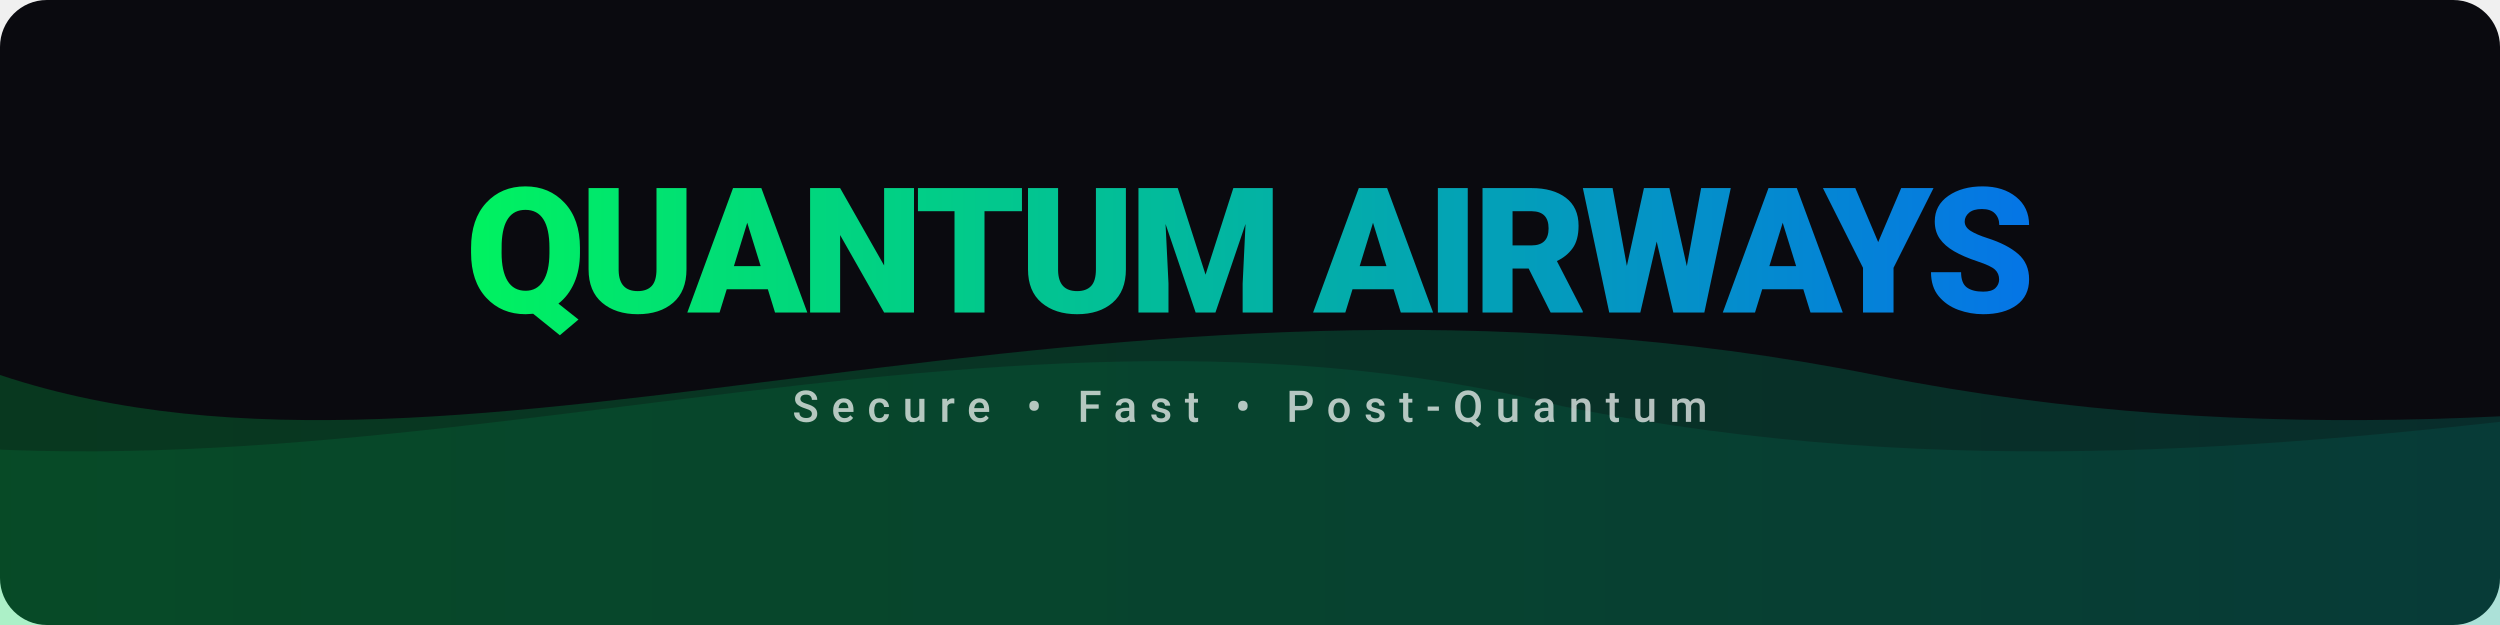
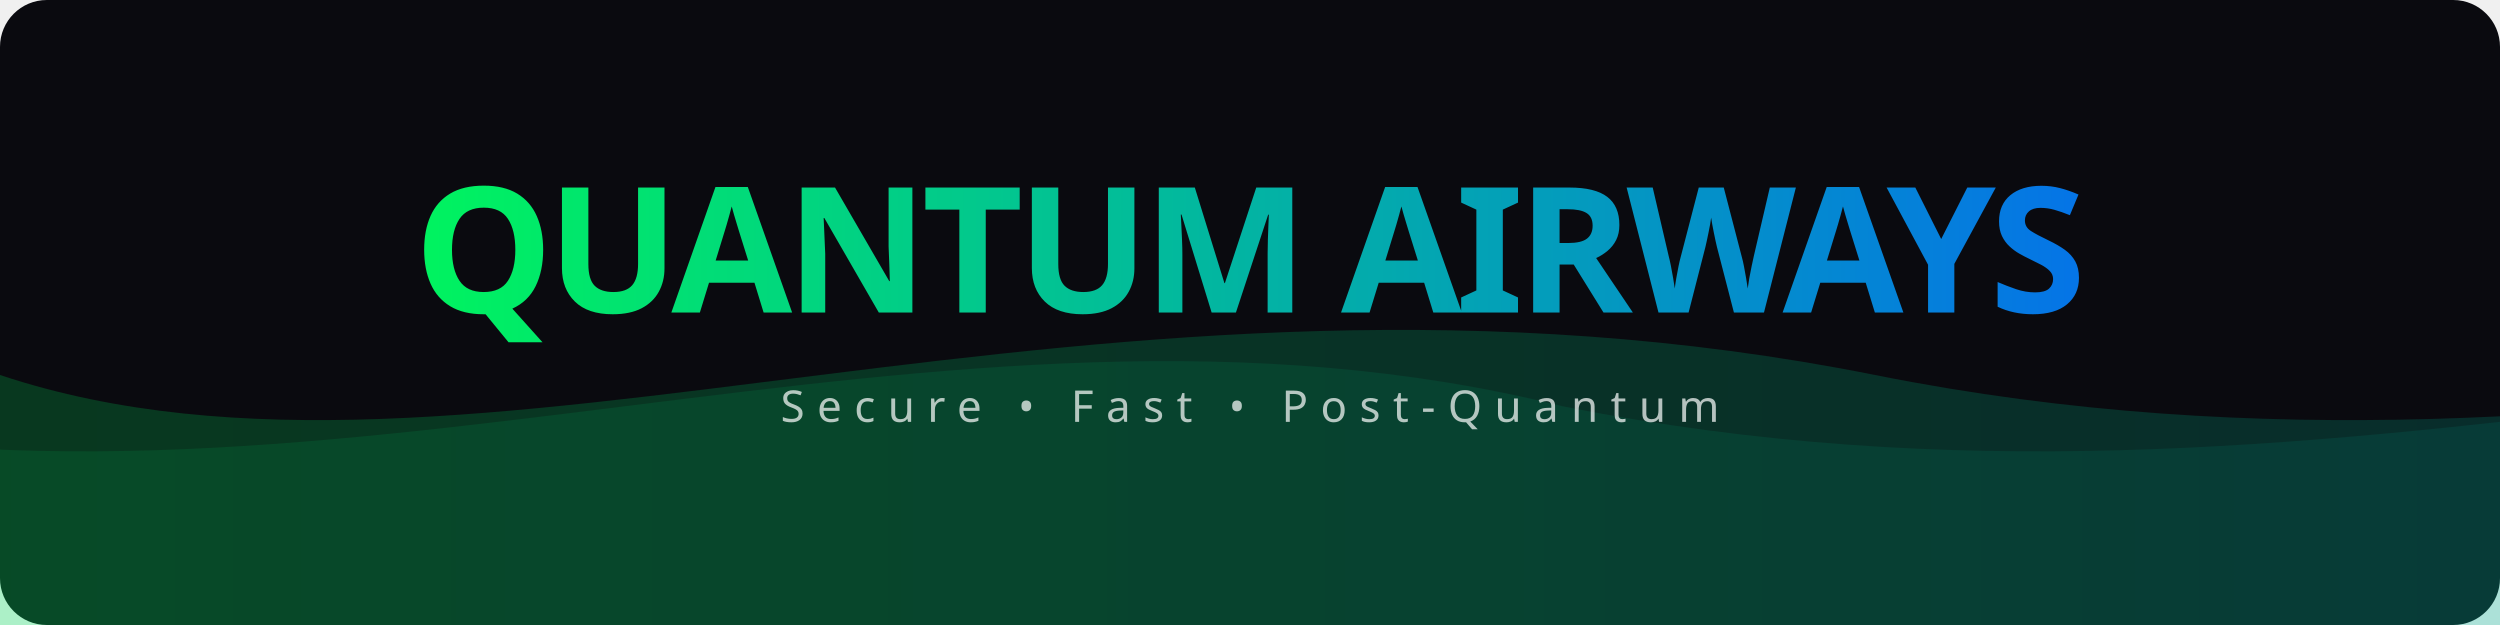
<svg xmlns="http://www.w3.org/2000/svg" width="800" height="200" viewBox="0 0 800 200">
  <defs>
    <linearGradient id="text-gradient" x1="0%" y1="0%" x2="100%" y2="0%">
-       <stop offset="0%" style="stop-color:#00f260;stop-opacity:1" />
-       <stop offset="100%" style="stop-color:#0575E6;stop-opacity:1" />
+       <stop offset="0%" stop-color="#00f260" stop-opacity="1" />
+       <stop offset="100%" stop-color="#0575E6" stop-opacity="1" />
    </linearGradient>
    <linearGradient id="wave-gradient" x1="0%" y1="0%" x2="100%" y2="0%">
-       <stop offset="0%" style="stop-color:#00f260;stop-opacity:0.2" />
-       <stop offset="100%" style="stop-color:#0575E6;stop-opacity:0.2" />
+       <stop offset="0%" stop-color="#00f260" stop-opacity="0.2" />
+       <stop offset="100%" stop-color="#0575E6" stop-opacity="0.2" />
    </linearGradient>
    <style>
-             .bg { fill: #0a0a0f; }
-             
-             .title {
-                 font-family: -apple-system, BlinkMacSystemFont, "Segoe UI", Roboto, Helvetica, Arial, sans-serif;
-                 font-weight: 800;
-                 font-size: 56px;
-                 text-anchor: middle;
-                 letter-spacing: -2px;
-                 fill: url(#text-gradient);
-             }
-             
-             .subtitle {
-                 font-family: -apple-system, BlinkMacSystemFont, "Segoe UI", Roboto, Helvetica, Arial, sans-serif;
-                 font-weight: 500;
-                 font-size: 14px;
-                 text-anchor: middle;
-                 letter-spacing: 4px;
-                 fill: #ffffff;
-                 opacity: 0.7;
-                 text-transform: uppercase;
-             }
- 
-             .wave {
-                 fill: url(#wave-gradient);
-             }
- 
            .wave1 { animation: wave 8s linear infinite; }
            .wave2 { animation: wave 12s linear infinite reverse; opacity: 0.5; }
            .wave3 { animation: wave 10s linear infinite; opacity: 0.3; }

            @keyframes wave {
                0% { transform: translateX(0); }
                100% { transform: translateX(-50%); }
            }
        </style>
  </defs>
-   <rect width="100%" height="100%" class="bg" rx="15" />
+   <rect width="100%" height="100%" fill="#0a0a0f" rx="15" />
  <g transform="translate(0, 120)">
-     <path class="wave wave1" d="M0,0 C150,50 350,-50 600,0 C850,50 1050,-50 1200,0 C1450,50 1650,-50 1800,0 V100 H0 Z" />
-     <path class="wave wave2" d="M-100,10 C100,60 300,-40 500,10 C750,60 950,-40 1150,10 C1400,60 1600,-40 1850,10 V100 H-100 Z" />
+     <path fill="url(#wave-gradient)" class="wave1" d="M0,0 C150,50 350,-50 600,0 C850,50 1050,-50 1200,0 C1450,50 1650,-50 1800,0 V100 H0 Z" />
+     <path fill="url(#wave-gradient)" class="wave2" d="M-100,10 C100,60 300,-40 500,10 C750,60 950,-40 1150,10 C1400,60 1600,-40 1850,10 V100 H-100 Z" />
  </g>
  <g transform="translate(400, 100)">
-     <text y="0" class="title">QUANTUM AIRWAYS</text>
-     <text y="35" class="subtitle">Secure • Fast • Post-Quantum</text>
+     <text y="0" font-family="Verdana, Geneva, sans-serif" font-weight="800" font-size="56" text-anchor="middle" letter-spacing="-2" fill="url(#text-gradient)">QUANTUM AIRWAYS</text>
+     <text y="35" font-family="Verdana, Geneva, sans-serif" font-weight="500" font-size="14" text-anchor="middle" letter-spacing="4" fill="#ffffff" opacity="0.7" text-transform="uppercase">Secure • Fast • Post-Quantum</text>
  </g>
</svg>
